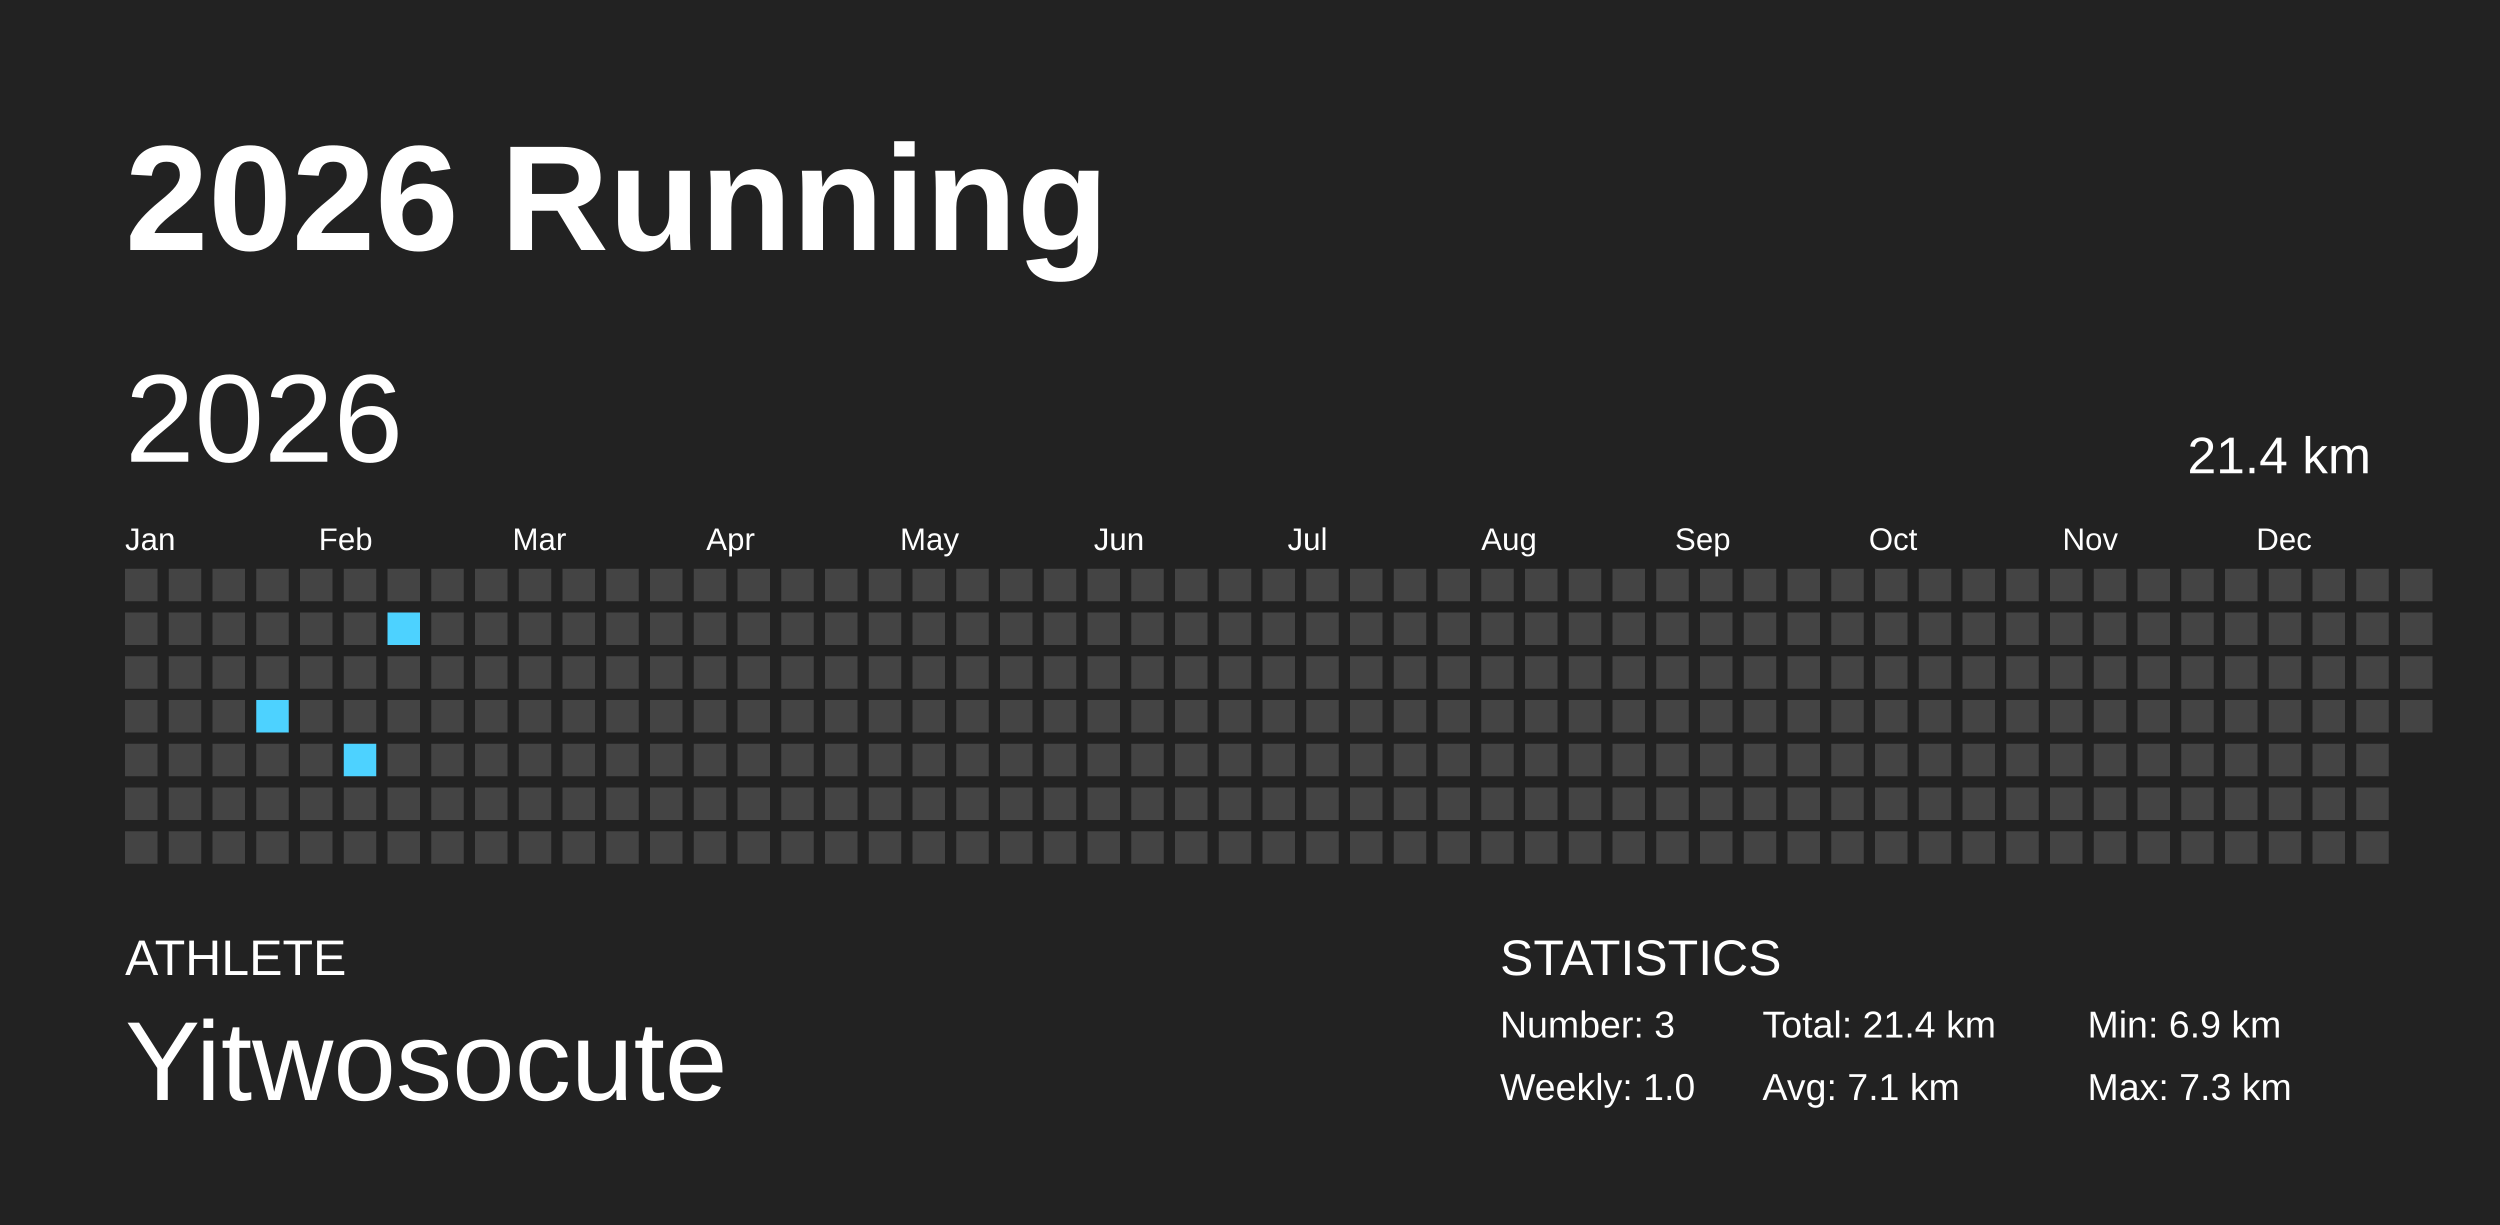
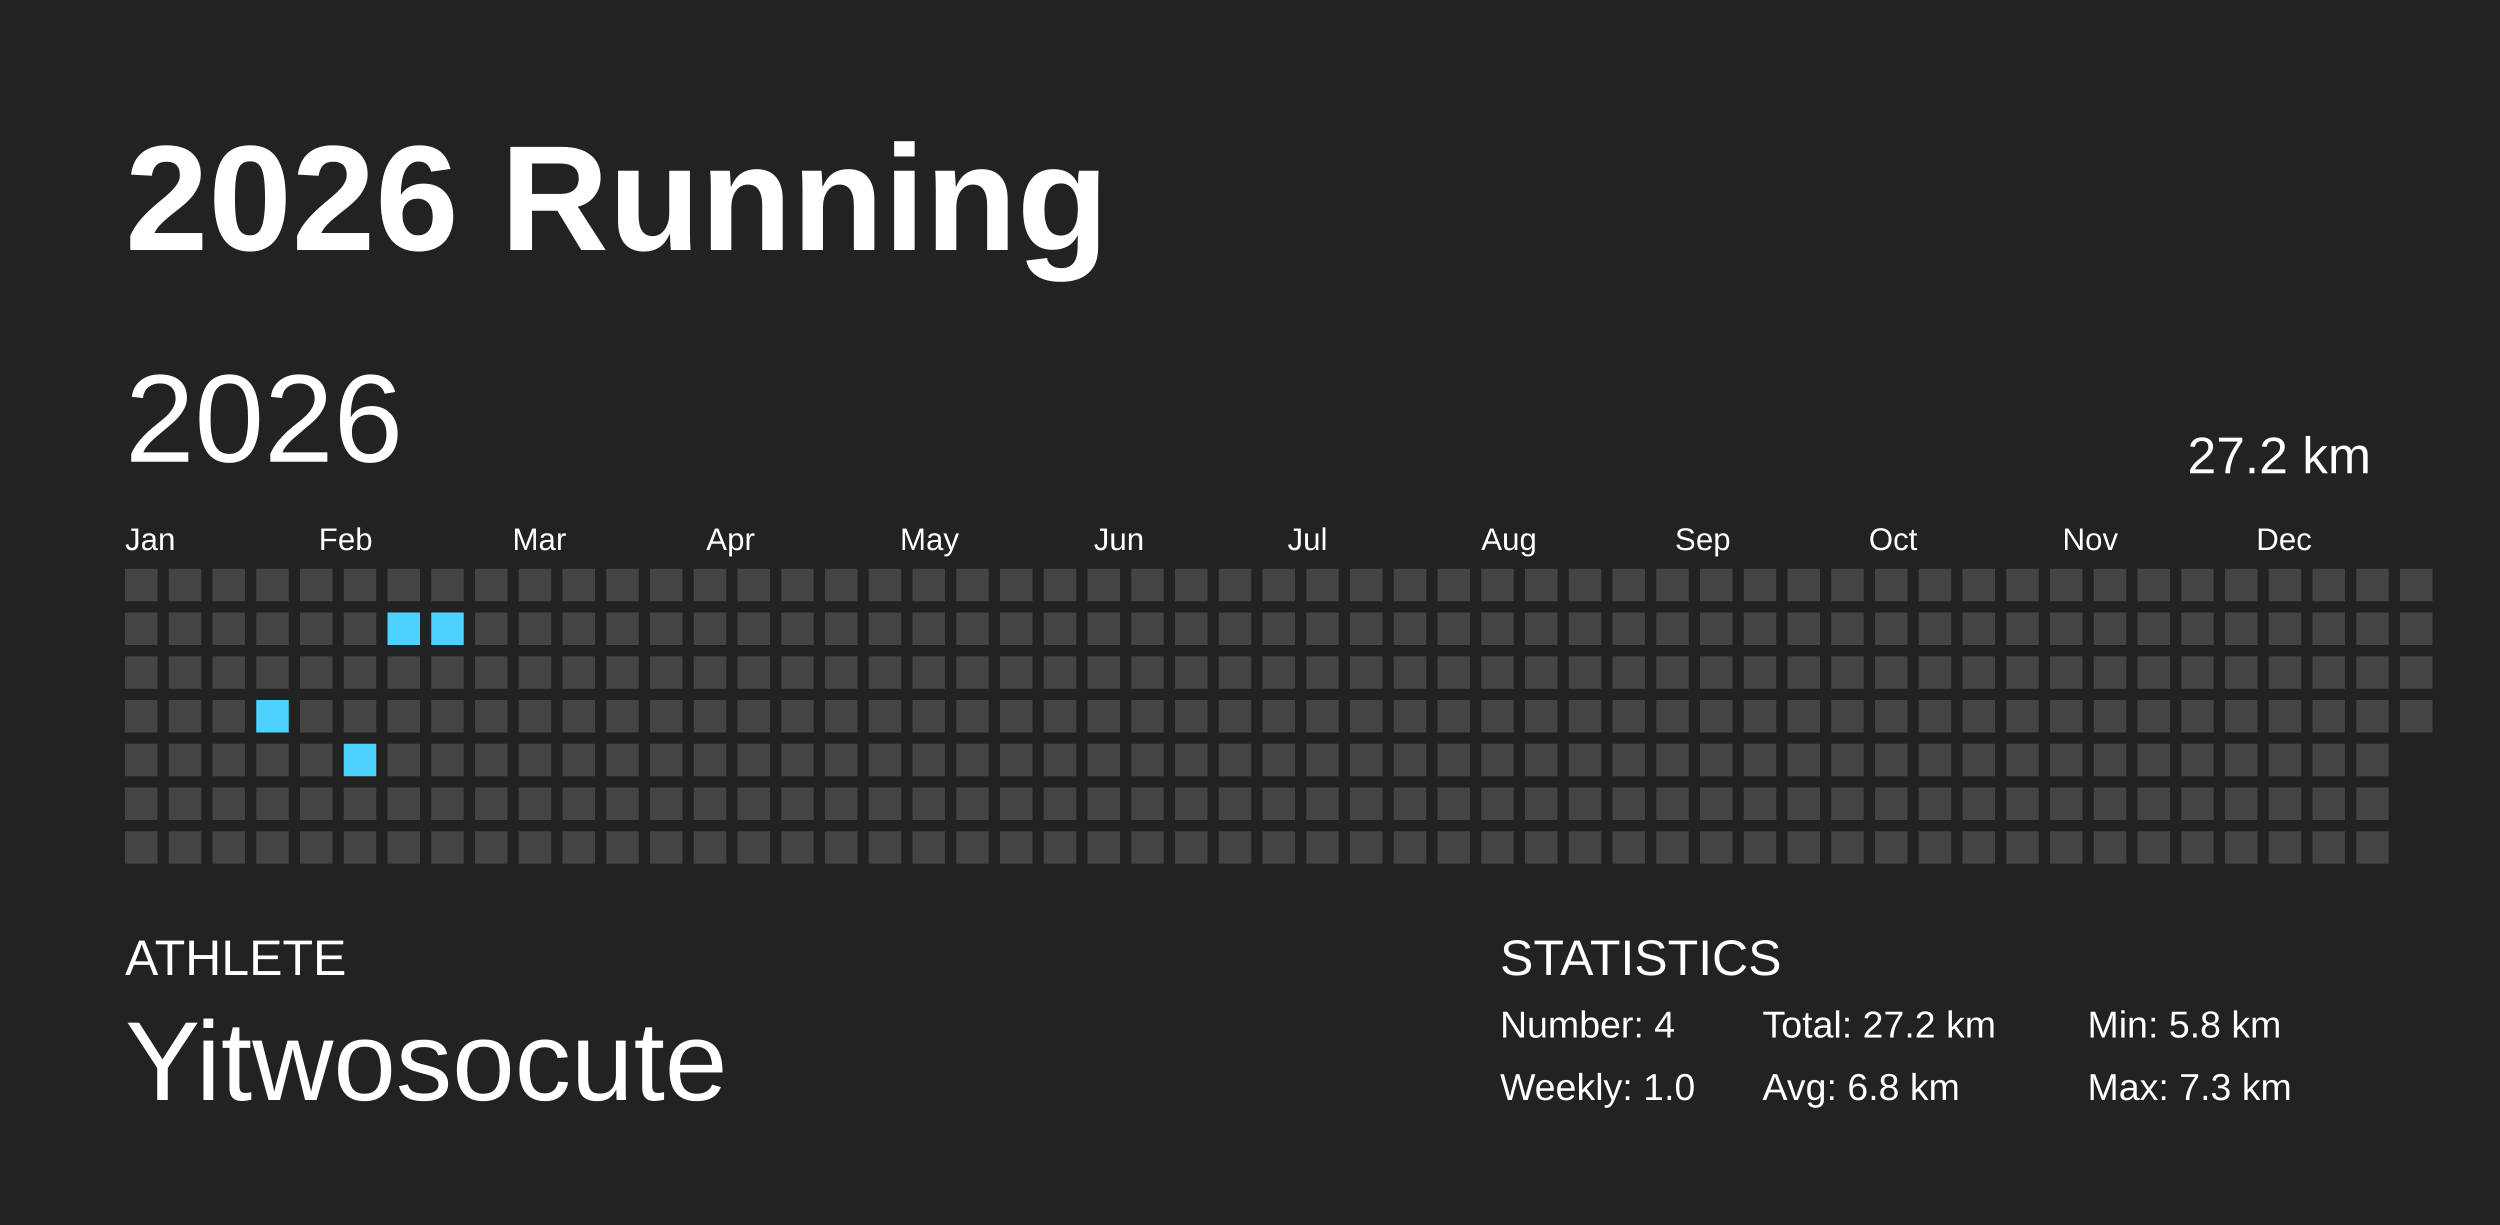
<svg xmlns="http://www.w3.org/2000/svg" baseProfile="full" height="98mm" version="1.1" viewBox="0,0,200,98" width="200mm">
  <defs />
  <rect fill="#222222" height="98" width="200" x="0" y="0" />
  <text fill="#FFFFFF" style="font-size:12px; font-family:Arial; font-weight:bold;" x="10" y="20">2026 Running</text>
  <text fill="#FFFFFF" style="font-size:4px; font-family:Arial" x="10" y="78">ATHLETE</text>
  <text fill="#FFFFFF" style="font-size:9px; font-family:Arial" x="10" y="88">Yitwosocute</text>
  <text fill="#FFFFFF" style="font-size:4px; font-family:Arial" x="120" y="78">STATISTICS</text>
-   <text fill="#FFFFFF" style="font-size:3px; font-family:Arial" x="120" y="83">Number: 3</text>
+   <text fill="#FFFFFF" style="font-size:3px; font-family:Arial" x="120" y="83">Number: 4</text>
  <text fill="#FFFFFF" style="font-size:3px; font-family:Arial" x="120" y="88">Weekly: 1.0</text>
-   <text fill="#FFFFFF" style="font-size:3px; font-family:Arial" x="141" y="83">Total: 21.4 km</text>
-   <text fill="#FFFFFF" style="font-size:3px; font-family:Arial" x="141" y="88">Avg: 7.1 km</text>
-   <text fill="#FFFFFF" style="font-size:3px; font-family:Arial" x="167" y="83">Min: 6.9 km</text>
+   <text fill="#FFFFFF" style="font-size:3px; font-family:Arial" x="141" y="83">Total: 27.2 km</text>
+   <text fill="#FFFFFF" style="font-size:3px; font-family:Arial" x="141" y="88">Avg: 6.8 km</text>
+   <text fill="#FFFFFF" style="font-size:3px; font-family:Arial" x="167" y="83">Min: 5.8 km</text>
  <text fill="#FFFFFF" style="font-size:3px; font-family:Arial" x="167" y="88">Max: 7.3 km</text>
  <text dominant-baseline="hanging" fill="#FFFFFF" style="font-size:10.0px; font-family:Arial;" x="10" y="30">2026</text>
-   <text dominant-baseline="hanging" fill="#FFFFFF" style="font-size:4.125px; font-family:Arial;" x="175" y="35">21.4 km</text>
+   <text dominant-baseline="hanging" fill="#FFFFFF" style="font-size:4.125px; font-family:Arial;" x="175" y="35">27.2 km</text>
  <text fill="#FFFFFF" style="font-size:2.5px; font-family:Arial" x="10.0" y="44">Jan</text>
  <text fill="#FFFFFF" style="font-size:2.5px; font-family:Arial" x="25.5" y="44">Feb</text>
  <text fill="#FFFFFF" style="font-size:2.5px; font-family:Arial" x="41.0" y="44">Mar</text>
  <text fill="#FFFFFF" style="font-size:2.5px; font-family:Arial" x="56.5" y="44">Apr</text>
  <text fill="#FFFFFF" style="font-size:2.5px; font-family:Arial" x="72.0" y="44">May</text>
  <text fill="#FFFFFF" style="font-size:2.5px; font-family:Arial" x="87.5" y="44">Jun</text>
  <text fill="#FFFFFF" style="font-size:2.5px; font-family:Arial" x="103.0" y="44">Jul</text>
  <text fill="#FFFFFF" style="font-size:2.5px; font-family:Arial" x="118.5" y="44">Aug</text>
  <text fill="#FFFFFF" style="font-size:2.5px; font-family:Arial" x="134.0" y="44">Sep</text>
  <text fill="#FFFFFF" style="font-size:2.5px; font-family:Arial" x="149.5" y="44">Oct</text>
  <text fill="#FFFFFF" style="font-size:2.5px; font-family:Arial" x="165.0" y="44">Nov</text>
  <text fill="#FFFFFF" style="font-size:2.5px; font-family:Arial" x="180.5" y="44">Dec</text>
  <rect fill="#444444" height="2.6" width="2.6" x="10.0" y="45.5" />
  <rect fill="#444444" height="2.6" width="2.6" x="10.0" y="49.0" />
  <rect fill="#444444" height="2.6" width="2.6" x="10.0" y="52.5" />
  <rect fill="#444444" height="2.6" width="2.6" x="10.0" y="56.0" />
  <rect fill="#444444" height="2.6" width="2.6" x="10.0" y="59.5" />
  <rect fill="#444444" height="2.6" width="2.6" x="10.0" y="63.0" />
  <rect fill="#444444" height="2.6" width="2.6" x="10.0" y="66.5" />
  <rect fill="#444444" height="2.6" width="2.6" x="13.5" y="45.5" />
  <rect fill="#444444" height="2.6" width="2.6" x="13.5" y="49.0" />
  <rect fill="#444444" height="2.6" width="2.6" x="13.5" y="52.5" />
  <rect fill="#444444" height="2.6" width="2.6" x="13.5" y="56.0" />
  <rect fill="#444444" height="2.6" width="2.6" x="13.5" y="59.5" />
  <rect fill="#444444" height="2.6" width="2.6" x="13.5" y="63.0" />
  <rect fill="#444444" height="2.6" width="2.6" x="13.5" y="66.5" />
  <rect fill="#444444" height="2.6" width="2.6" x="17.0" y="45.5" />
  <rect fill="#444444" height="2.6" width="2.6" x="17.0" y="49.0" />
  <rect fill="#444444" height="2.6" width="2.6" x="17.0" y="52.5" />
  <rect fill="#444444" height="2.6" width="2.6" x="17.0" y="56.0" />
  <rect fill="#444444" height="2.6" width="2.6" x="17.0" y="59.5" />
  <rect fill="#444444" height="2.6" width="2.6" x="17.0" y="63.0" />
  <rect fill="#444444" height="2.6" width="2.6" x="17.0" y="66.5" />
  <rect fill="#444444" height="2.6" width="2.6" x="20.5" y="45.5" />
  <rect fill="#444444" height="2.6" width="2.6" x="20.5" y="49.0" />
  <rect fill="#444444" height="2.6" width="2.6" x="20.5" y="52.5" />
  <rect fill="#4dd2ff" height="2.6" width="2.6" x="20.5" y="56.0" />
  <rect fill="#444444" height="2.6" width="2.6" x="20.5" y="59.5" />
  <rect fill="#444444" height="2.6" width="2.6" x="20.5" y="63.0" />
  <rect fill="#444444" height="2.6" width="2.6" x="20.5" y="66.5" />
  <rect fill="#444444" height="2.6" width="2.6" x="24.0" y="45.5" />
  <rect fill="#444444" height="2.6" width="2.6" x="24.0" y="49.0" />
  <rect fill="#444444" height="2.6" width="2.6" x="24.0" y="52.5" />
  <rect fill="#444444" height="2.6" width="2.6" x="24.0" y="56.0" />
  <rect fill="#444444" height="2.6" width="2.6" x="24.0" y="59.5" />
  <rect fill="#444444" height="2.6" width="2.6" x="24.0" y="63.0" />
  <rect fill="#444444" height="2.6" width="2.6" x="24.0" y="66.5" />
  <rect fill="#444444" height="2.6" width="2.6" x="27.5" y="45.5" />
  <rect fill="#444444" height="2.6" width="2.6" x="27.5" y="49.0" />
  <rect fill="#444444" height="2.6" width="2.6" x="27.5" y="52.5" />
  <rect fill="#444444" height="2.6" width="2.6" x="27.5" y="56.0" />
  <rect fill="#4dd2ff" height="2.6" width="2.6" x="27.5" y="59.5" />
  <rect fill="#444444" height="2.6" width="2.6" x="27.5" y="63.0" />
  <rect fill="#444444" height="2.6" width="2.6" x="27.5" y="66.5" />
  <rect fill="#444444" height="2.6" width="2.6" x="31.0" y="45.5" />
  <rect fill="#4dd2ff" height="2.6" width="2.6" x="31.0" y="49.0" />
  <rect fill="#444444" height="2.6" width="2.6" x="31.0" y="52.5" />
  <rect fill="#444444" height="2.6" width="2.6" x="31.0" y="56.0" />
  <rect fill="#444444" height="2.6" width="2.6" x="31.0" y="59.5" />
  <rect fill="#444444" height="2.6" width="2.6" x="31.0" y="63.0" />
  <rect fill="#444444" height="2.6" width="2.6" x="31.0" y="66.5" />
  <rect fill="#444444" height="2.6" width="2.6" x="34.5" y="45.5" />
-   <rect fill="#444444" height="2.6" width="2.6" x="34.5" y="49.0" />
+   <rect fill="#4dd2ff" height="2.6" width="2.6" x="34.5" y="49.0" />
  <rect fill="#444444" height="2.6" width="2.6" x="34.5" y="52.5" />
  <rect fill="#444444" height="2.6" width="2.6" x="34.5" y="56.0" />
  <rect fill="#444444" height="2.6" width="2.6" x="34.5" y="59.5" />
  <rect fill="#444444" height="2.6" width="2.6" x="34.5" y="63.0" />
  <rect fill="#444444" height="2.6" width="2.6" x="34.5" y="66.5" />
  <rect fill="#444444" height="2.6" width="2.6" x="38.0" y="45.5" />
  <rect fill="#444444" height="2.6" width="2.6" x="38.0" y="49.0" />
  <rect fill="#444444" height="2.6" width="2.6" x="38.0" y="52.5" />
  <rect fill="#444444" height="2.6" width="2.6" x="38.0" y="56.0" />
  <rect fill="#444444" height="2.6" width="2.6" x="38.0" y="59.5" />
  <rect fill="#444444" height="2.6" width="2.6" x="38.0" y="63.0" />
  <rect fill="#444444" height="2.6" width="2.6" x="38.0" y="66.5" />
  <rect fill="#444444" height="2.6" width="2.6" x="41.5" y="45.5" />
  <rect fill="#444444" height="2.6" width="2.6" x="41.5" y="49.0" />
  <rect fill="#444444" height="2.6" width="2.6" x="41.5" y="52.5" />
  <rect fill="#444444" height="2.6" width="2.6" x="41.5" y="56.0" />
  <rect fill="#444444" height="2.6" width="2.6" x="41.5" y="59.5" />
  <rect fill="#444444" height="2.6" width="2.6" x="41.5" y="63.0" />
  <rect fill="#444444" height="2.6" width="2.6" x="41.5" y="66.5" />
  <rect fill="#444444" height="2.6" width="2.6" x="45.0" y="45.5" />
  <rect fill="#444444" height="2.6" width="2.6" x="45.0" y="49.0" />
  <rect fill="#444444" height="2.6" width="2.6" x="45.0" y="52.5" />
  <rect fill="#444444" height="2.6" width="2.6" x="45.0" y="56.0" />
  <rect fill="#444444" height="2.6" width="2.6" x="45.0" y="59.5" />
  <rect fill="#444444" height="2.6" width="2.6" x="45.0" y="63.0" />
  <rect fill="#444444" height="2.6" width="2.6" x="45.0" y="66.5" />
  <rect fill="#444444" height="2.6" width="2.6" x="48.5" y="45.5" />
  <rect fill="#444444" height="2.6" width="2.6" x="48.5" y="49.0" />
  <rect fill="#444444" height="2.6" width="2.6" x="48.5" y="52.5" />
  <rect fill="#444444" height="2.6" width="2.6" x="48.5" y="56.0" />
  <rect fill="#444444" height="2.6" width="2.6" x="48.5" y="59.5" />
  <rect fill="#444444" height="2.6" width="2.6" x="48.5" y="63.0" />
  <rect fill="#444444" height="2.6" width="2.6" x="48.5" y="66.5" />
  <rect fill="#444444" height="2.6" width="2.6" x="52.0" y="45.5" />
  <rect fill="#444444" height="2.6" width="2.6" x="52.0" y="49.0" />
  <rect fill="#444444" height="2.6" width="2.6" x="52.0" y="52.5" />
  <rect fill="#444444" height="2.6" width="2.6" x="52.0" y="56.0" />
  <rect fill="#444444" height="2.6" width="2.6" x="52.0" y="59.5" />
  <rect fill="#444444" height="2.6" width="2.6" x="52.0" y="63.0" />
  <rect fill="#444444" height="2.6" width="2.6" x="52.0" y="66.5" />
  <rect fill="#444444" height="2.6" width="2.6" x="55.5" y="45.5" />
  <rect fill="#444444" height="2.6" width="2.6" x="55.5" y="49.0" />
  <rect fill="#444444" height="2.6" width="2.6" x="55.5" y="52.5" />
  <rect fill="#444444" height="2.6" width="2.6" x="55.5" y="56.0" />
  <rect fill="#444444" height="2.6" width="2.6" x="55.5" y="59.5" />
  <rect fill="#444444" height="2.6" width="2.6" x="55.5" y="63.0" />
  <rect fill="#444444" height="2.6" width="2.6" x="55.5" y="66.5" />
  <rect fill="#444444" height="2.6" width="2.6" x="59.0" y="45.5" />
  <rect fill="#444444" height="2.6" width="2.6" x="59.0" y="49.0" />
  <rect fill="#444444" height="2.6" width="2.6" x="59.0" y="52.5" />
  <rect fill="#444444" height="2.6" width="2.6" x="59.0" y="56.0" />
  <rect fill="#444444" height="2.6" width="2.6" x="59.0" y="59.5" />
  <rect fill="#444444" height="2.6" width="2.6" x="59.0" y="63.0" />
  <rect fill="#444444" height="2.6" width="2.6" x="59.0" y="66.5" />
  <rect fill="#444444" height="2.6" width="2.6" x="62.5" y="45.5" />
  <rect fill="#444444" height="2.6" width="2.6" x="62.5" y="49.0" />
  <rect fill="#444444" height="2.6" width="2.6" x="62.5" y="52.5" />
  <rect fill="#444444" height="2.6" width="2.6" x="62.5" y="56.0" />
  <rect fill="#444444" height="2.6" width="2.6" x="62.5" y="59.5" />
  <rect fill="#444444" height="2.6" width="2.6" x="62.5" y="63.0" />
  <rect fill="#444444" height="2.6" width="2.6" x="62.5" y="66.5" />
  <rect fill="#444444" height="2.6" width="2.6" x="66.0" y="45.5" />
  <rect fill="#444444" height="2.6" width="2.6" x="66.0" y="49.0" />
  <rect fill="#444444" height="2.6" width="2.6" x="66.0" y="52.5" />
  <rect fill="#444444" height="2.6" width="2.6" x="66.0" y="56.0" />
  <rect fill="#444444" height="2.6" width="2.6" x="66.0" y="59.5" />
  <rect fill="#444444" height="2.6" width="2.6" x="66.0" y="63.0" />
  <rect fill="#444444" height="2.6" width="2.6" x="66.0" y="66.5" />
  <rect fill="#444444" height="2.6" width="2.6" x="69.5" y="45.5" />
  <rect fill="#444444" height="2.6" width="2.6" x="69.5" y="49.0" />
  <rect fill="#444444" height="2.6" width="2.6" x="69.5" y="52.5" />
  <rect fill="#444444" height="2.6" width="2.6" x="69.5" y="56.0" />
  <rect fill="#444444" height="2.6" width="2.6" x="69.5" y="59.5" />
  <rect fill="#444444" height="2.6" width="2.6" x="69.5" y="63.0" />
  <rect fill="#444444" height="2.6" width="2.6" x="69.5" y="66.5" />
  <rect fill="#444444" height="2.6" width="2.6" x="73.0" y="45.5" />
  <rect fill="#444444" height="2.6" width="2.6" x="73.0" y="49.0" />
  <rect fill="#444444" height="2.6" width="2.6" x="73.0" y="52.5" />
  <rect fill="#444444" height="2.6" width="2.6" x="73.0" y="56.0" />
  <rect fill="#444444" height="2.6" width="2.6" x="73.0" y="59.5" />
  <rect fill="#444444" height="2.6" width="2.6" x="73.0" y="63.0" />
  <rect fill="#444444" height="2.6" width="2.6" x="73.0" y="66.5" />
  <rect fill="#444444" height="2.6" width="2.6" x="76.5" y="45.5" />
  <rect fill="#444444" height="2.6" width="2.6" x="76.5" y="49.0" />
  <rect fill="#444444" height="2.6" width="2.6" x="76.5" y="52.5" />
  <rect fill="#444444" height="2.6" width="2.6" x="76.5" y="56.0" />
  <rect fill="#444444" height="2.6" width="2.6" x="76.5" y="59.5" />
  <rect fill="#444444" height="2.6" width="2.6" x="76.5" y="63.0" />
  <rect fill="#444444" height="2.6" width="2.6" x="76.5" y="66.5" />
  <rect fill="#444444" height="2.6" width="2.6" x="80.0" y="45.5" />
  <rect fill="#444444" height="2.6" width="2.6" x="80.0" y="49.0" />
  <rect fill="#444444" height="2.6" width="2.6" x="80.0" y="52.5" />
  <rect fill="#444444" height="2.6" width="2.6" x="80.0" y="56.0" />
  <rect fill="#444444" height="2.6" width="2.6" x="80.0" y="59.5" />
  <rect fill="#444444" height="2.6" width="2.6" x="80.0" y="63.0" />
  <rect fill="#444444" height="2.6" width="2.6" x="80.0" y="66.5" />
  <rect fill="#444444" height="2.6" width="2.6" x="83.5" y="45.5" />
  <rect fill="#444444" height="2.6" width="2.6" x="83.5" y="49.0" />
  <rect fill="#444444" height="2.6" width="2.6" x="83.5" y="52.5" />
  <rect fill="#444444" height="2.6" width="2.6" x="83.5" y="56.0" />
  <rect fill="#444444" height="2.6" width="2.6" x="83.5" y="59.5" />
  <rect fill="#444444" height="2.6" width="2.6" x="83.5" y="63.0" />
  <rect fill="#444444" height="2.6" width="2.6" x="83.5" y="66.5" />
  <rect fill="#444444" height="2.6" width="2.6" x="87.0" y="45.5" />
  <rect fill="#444444" height="2.6" width="2.6" x="87.0" y="49.0" />
  <rect fill="#444444" height="2.6" width="2.6" x="87.0" y="52.5" />
  <rect fill="#444444" height="2.6" width="2.6" x="87.0" y="56.0" />
  <rect fill="#444444" height="2.6" width="2.6" x="87.0" y="59.5" />
  <rect fill="#444444" height="2.6" width="2.6" x="87.0" y="63.0" />
  <rect fill="#444444" height="2.6" width="2.6" x="87.0" y="66.5" />
  <rect fill="#444444" height="2.6" width="2.6" x="90.5" y="45.5" />
  <rect fill="#444444" height="2.6" width="2.6" x="90.5" y="49.0" />
  <rect fill="#444444" height="2.6" width="2.6" x="90.5" y="52.5" />
  <rect fill="#444444" height="2.6" width="2.6" x="90.5" y="56.0" />
  <rect fill="#444444" height="2.6" width="2.6" x="90.5" y="59.5" />
  <rect fill="#444444" height="2.6" width="2.6" x="90.5" y="63.0" />
  <rect fill="#444444" height="2.6" width="2.6" x="90.5" y="66.5" />
  <rect fill="#444444" height="2.6" width="2.6" x="94.0" y="45.5" />
  <rect fill="#444444" height="2.6" width="2.6" x="94.0" y="49.0" />
  <rect fill="#444444" height="2.6" width="2.6" x="94.0" y="52.5" />
  <rect fill="#444444" height="2.6" width="2.6" x="94.0" y="56.0" />
  <rect fill="#444444" height="2.6" width="2.6" x="94.0" y="59.5" />
  <rect fill="#444444" height="2.6" width="2.6" x="94.0" y="63.0" />
  <rect fill="#444444" height="2.6" width="2.6" x="94.0" y="66.5" />
  <rect fill="#444444" height="2.6" width="2.6" x="97.5" y="45.5" />
  <rect fill="#444444" height="2.6" width="2.6" x="97.5" y="49.0" />
  <rect fill="#444444" height="2.6" width="2.6" x="97.5" y="52.5" />
  <rect fill="#444444" height="2.6" width="2.6" x="97.5" y="56.0" />
  <rect fill="#444444" height="2.6" width="2.6" x="97.5" y="59.5" />
  <rect fill="#444444" height="2.6" width="2.6" x="97.5" y="63.0" />
  <rect fill="#444444" height="2.6" width="2.6" x="97.5" y="66.5" />
  <rect fill="#444444" height="2.6" width="2.6" x="101.0" y="45.5" />
  <rect fill="#444444" height="2.6" width="2.6" x="101.0" y="49.0" />
  <rect fill="#444444" height="2.6" width="2.6" x="101.0" y="52.5" />
  <rect fill="#444444" height="2.6" width="2.6" x="101.0" y="56.0" />
  <rect fill="#444444" height="2.6" width="2.6" x="101.0" y="59.5" />
  <rect fill="#444444" height="2.6" width="2.6" x="101.0" y="63.0" />
  <rect fill="#444444" height="2.6" width="2.6" x="101.0" y="66.5" />
  <rect fill="#444444" height="2.6" width="2.6" x="104.5" y="45.5" />
  <rect fill="#444444" height="2.6" width="2.6" x="104.5" y="49.0" />
  <rect fill="#444444" height="2.6" width="2.6" x="104.5" y="52.5" />
  <rect fill="#444444" height="2.6" width="2.6" x="104.5" y="56.0" />
  <rect fill="#444444" height="2.6" width="2.6" x="104.5" y="59.5" />
  <rect fill="#444444" height="2.6" width="2.6" x="104.5" y="63.0" />
  <rect fill="#444444" height="2.6" width="2.6" x="104.5" y="66.5" />
  <rect fill="#444444" height="2.6" width="2.6" x="108.0" y="45.5" />
  <rect fill="#444444" height="2.6" width="2.6" x="108.0" y="49.0" />
  <rect fill="#444444" height="2.6" width="2.6" x="108.0" y="52.5" />
  <rect fill="#444444" height="2.6" width="2.6" x="108.0" y="56.0" />
  <rect fill="#444444" height="2.6" width="2.6" x="108.0" y="59.5" />
  <rect fill="#444444" height="2.6" width="2.6" x="108.0" y="63.0" />
  <rect fill="#444444" height="2.6" width="2.6" x="108.0" y="66.5" />
  <rect fill="#444444" height="2.6" width="2.6" x="111.5" y="45.5" />
  <rect fill="#444444" height="2.6" width="2.6" x="111.5" y="49.0" />
  <rect fill="#444444" height="2.6" width="2.6" x="111.5" y="52.5" />
  <rect fill="#444444" height="2.6" width="2.6" x="111.5" y="56.0" />
  <rect fill="#444444" height="2.6" width="2.6" x="111.5" y="59.5" />
  <rect fill="#444444" height="2.6" width="2.6" x="111.5" y="63.0" />
  <rect fill="#444444" height="2.6" width="2.6" x="111.5" y="66.5" />
  <rect fill="#444444" height="2.6" width="2.6" x="115.0" y="45.5" />
  <rect fill="#444444" height="2.6" width="2.6" x="115.0" y="49.0" />
  <rect fill="#444444" height="2.6" width="2.6" x="115.0" y="52.5" />
  <rect fill="#444444" height="2.6" width="2.6" x="115.0" y="56.0" />
  <rect fill="#444444" height="2.6" width="2.6" x="115.0" y="59.5" />
  <rect fill="#444444" height="2.6" width="2.6" x="115.0" y="63.0" />
  <rect fill="#444444" height="2.6" width="2.6" x="115.0" y="66.5" />
  <rect fill="#444444" height="2.6" width="2.6" x="118.5" y="45.5" />
  <rect fill="#444444" height="2.6" width="2.6" x="118.5" y="49.0" />
  <rect fill="#444444" height="2.6" width="2.6" x="118.5" y="52.5" />
  <rect fill="#444444" height="2.6" width="2.6" x="118.5" y="56.0" />
  <rect fill="#444444" height="2.6" width="2.6" x="118.5" y="59.5" />
  <rect fill="#444444" height="2.6" width="2.6" x="118.5" y="63.0" />
  <rect fill="#444444" height="2.6" width="2.6" x="118.5" y="66.5" />
  <rect fill="#444444" height="2.6" width="2.6" x="122.0" y="45.5" />
  <rect fill="#444444" height="2.6" width="2.6" x="122.0" y="49.0" />
  <rect fill="#444444" height="2.6" width="2.6" x="122.0" y="52.5" />
  <rect fill="#444444" height="2.6" width="2.6" x="122.0" y="56.0" />
  <rect fill="#444444" height="2.6" width="2.6" x="122.0" y="59.5" />
  <rect fill="#444444" height="2.6" width="2.6" x="122.0" y="63.0" />
  <rect fill="#444444" height="2.6" width="2.6" x="122.0" y="66.5" />
  <rect fill="#444444" height="2.6" width="2.6" x="125.5" y="45.5" />
  <rect fill="#444444" height="2.6" width="2.6" x="125.5" y="49.0" />
  <rect fill="#444444" height="2.6" width="2.6" x="125.5" y="52.5" />
  <rect fill="#444444" height="2.6" width="2.6" x="125.5" y="56.0" />
  <rect fill="#444444" height="2.6" width="2.6" x="125.5" y="59.5" />
  <rect fill="#444444" height="2.6" width="2.6" x="125.5" y="63.0" />
  <rect fill="#444444" height="2.6" width="2.6" x="125.5" y="66.5" />
  <rect fill="#444444" height="2.6" width="2.6" x="129.0" y="45.5" />
  <rect fill="#444444" height="2.6" width="2.6" x="129.0" y="49.0" />
  <rect fill="#444444" height="2.6" width="2.6" x="129.0" y="52.5" />
  <rect fill="#444444" height="2.6" width="2.6" x="129.0" y="56.0" />
  <rect fill="#444444" height="2.6" width="2.6" x="129.0" y="59.5" />
  <rect fill="#444444" height="2.6" width="2.6" x="129.0" y="63.0" />
  <rect fill="#444444" height="2.6" width="2.6" x="129.0" y="66.5" />
  <rect fill="#444444" height="2.6" width="2.6" x="132.5" y="45.5" />
  <rect fill="#444444" height="2.6" width="2.6" x="132.5" y="49.0" />
  <rect fill="#444444" height="2.6" width="2.6" x="132.5" y="52.5" />
  <rect fill="#444444" height="2.6" width="2.6" x="132.5" y="56.0" />
  <rect fill="#444444" height="2.6" width="2.6" x="132.5" y="59.5" />
  <rect fill="#444444" height="2.6" width="2.6" x="132.5" y="63.0" />
  <rect fill="#444444" height="2.6" width="2.6" x="132.5" y="66.5" />
  <rect fill="#444444" height="2.6" width="2.6" x="136.0" y="45.5" />
  <rect fill="#444444" height="2.6" width="2.6" x="136.0" y="49.0" />
  <rect fill="#444444" height="2.6" width="2.6" x="136.0" y="52.5" />
  <rect fill="#444444" height="2.6" width="2.6" x="136.0" y="56.0" />
  <rect fill="#444444" height="2.6" width="2.6" x="136.0" y="59.5" />
  <rect fill="#444444" height="2.6" width="2.6" x="136.0" y="63.0" />
  <rect fill="#444444" height="2.6" width="2.6" x="136.0" y="66.5" />
  <rect fill="#444444" height="2.6" width="2.6" x="139.5" y="45.5" />
  <rect fill="#444444" height="2.6" width="2.6" x="139.5" y="49.0" />
  <rect fill="#444444" height="2.6" width="2.6" x="139.5" y="52.5" />
  <rect fill="#444444" height="2.6" width="2.6" x="139.5" y="56.0" />
  <rect fill="#444444" height="2.6" width="2.6" x="139.5" y="59.5" />
  <rect fill="#444444" height="2.6" width="2.6" x="139.5" y="63.0" />
  <rect fill="#444444" height="2.6" width="2.6" x="139.5" y="66.5" />
  <rect fill="#444444" height="2.6" width="2.6" x="143.0" y="45.5" />
  <rect fill="#444444" height="2.6" width="2.6" x="143.0" y="49.0" />
  <rect fill="#444444" height="2.6" width="2.6" x="143.0" y="52.5" />
  <rect fill="#444444" height="2.6" width="2.6" x="143.0" y="56.0" />
  <rect fill="#444444" height="2.6" width="2.6" x="143.0" y="59.5" />
  <rect fill="#444444" height="2.6" width="2.6" x="143.0" y="63.0" />
  <rect fill="#444444" height="2.6" width="2.6" x="143.0" y="66.5" />
  <rect fill="#444444" height="2.6" width="2.6" x="146.5" y="45.5" />
  <rect fill="#444444" height="2.6" width="2.6" x="146.5" y="49.0" />
  <rect fill="#444444" height="2.6" width="2.6" x="146.5" y="52.5" />
  <rect fill="#444444" height="2.6" width="2.6" x="146.5" y="56.0" />
  <rect fill="#444444" height="2.6" width="2.6" x="146.5" y="59.5" />
  <rect fill="#444444" height="2.6" width="2.6" x="146.5" y="63.0" />
  <rect fill="#444444" height="2.6" width="2.6" x="146.5" y="66.5" />
  <rect fill="#444444" height="2.6" width="2.6" x="150.0" y="45.5" />
  <rect fill="#444444" height="2.6" width="2.6" x="150.0" y="49.0" />
  <rect fill="#444444" height="2.6" width="2.6" x="150.0" y="52.5" />
  <rect fill="#444444" height="2.6" width="2.6" x="150.0" y="56.0" />
  <rect fill="#444444" height="2.6" width="2.6" x="150.0" y="59.5" />
  <rect fill="#444444" height="2.6" width="2.6" x="150.0" y="63.0" />
  <rect fill="#444444" height="2.6" width="2.6" x="150.0" y="66.5" />
  <rect fill="#444444" height="2.6" width="2.6" x="153.5" y="45.5" />
  <rect fill="#444444" height="2.6" width="2.6" x="153.5" y="49.0" />
  <rect fill="#444444" height="2.6" width="2.6" x="153.5" y="52.5" />
  <rect fill="#444444" height="2.6" width="2.6" x="153.5" y="56.0" />
  <rect fill="#444444" height="2.6" width="2.6" x="153.5" y="59.5" />
  <rect fill="#444444" height="2.6" width="2.6" x="153.5" y="63.0" />
  <rect fill="#444444" height="2.6" width="2.6" x="153.5" y="66.5" />
  <rect fill="#444444" height="2.6" width="2.6" x="157.0" y="45.5" />
  <rect fill="#444444" height="2.6" width="2.6" x="157.0" y="49.0" />
  <rect fill="#444444" height="2.6" width="2.6" x="157.0" y="52.5" />
  <rect fill="#444444" height="2.6" width="2.6" x="157.0" y="56.0" />
  <rect fill="#444444" height="2.6" width="2.6" x="157.0" y="59.5" />
  <rect fill="#444444" height="2.6" width="2.6" x="157.0" y="63.0" />
  <rect fill="#444444" height="2.6" width="2.6" x="157.0" y="66.5" />
  <rect fill="#444444" height="2.6" width="2.6" x="160.5" y="45.5" />
  <rect fill="#444444" height="2.6" width="2.6" x="160.5" y="49.0" />
  <rect fill="#444444" height="2.6" width="2.6" x="160.5" y="52.5" />
  <rect fill="#444444" height="2.6" width="2.6" x="160.5" y="56.0" />
  <rect fill="#444444" height="2.6" width="2.6" x="160.5" y="59.5" />
  <rect fill="#444444" height="2.6" width="2.6" x="160.5" y="63.0" />
  <rect fill="#444444" height="2.6" width="2.6" x="160.5" y="66.5" />
  <rect fill="#444444" height="2.6" width="2.6" x="164.0" y="45.5" />
  <rect fill="#444444" height="2.6" width="2.6" x="164.0" y="49.0" />
  <rect fill="#444444" height="2.6" width="2.6" x="164.0" y="52.5" />
  <rect fill="#444444" height="2.6" width="2.6" x="164.0" y="56.0" />
  <rect fill="#444444" height="2.6" width="2.6" x="164.0" y="59.5" />
  <rect fill="#444444" height="2.6" width="2.6" x="164.0" y="63.0" />
  <rect fill="#444444" height="2.6" width="2.6" x="164.0" y="66.5" />
  <rect fill="#444444" height="2.6" width="2.6" x="167.5" y="45.5" />
  <rect fill="#444444" height="2.6" width="2.6" x="167.5" y="49.0" />
  <rect fill="#444444" height="2.6" width="2.6" x="167.5" y="52.5" />
  <rect fill="#444444" height="2.6" width="2.6" x="167.5" y="56.0" />
  <rect fill="#444444" height="2.6" width="2.6" x="167.5" y="59.5" />
  <rect fill="#444444" height="2.6" width="2.6" x="167.5" y="63.0" />
  <rect fill="#444444" height="2.6" width="2.6" x="167.5" y="66.5" />
  <rect fill="#444444" height="2.6" width="2.6" x="171.0" y="45.5" />
  <rect fill="#444444" height="2.6" width="2.6" x="171.0" y="49.0" />
  <rect fill="#444444" height="2.6" width="2.6" x="171.0" y="52.5" />
  <rect fill="#444444" height="2.6" width="2.6" x="171.0" y="56.0" />
  <rect fill="#444444" height="2.6" width="2.6" x="171.0" y="59.5" />
  <rect fill="#444444" height="2.6" width="2.6" x="171.0" y="63.0" />
  <rect fill="#444444" height="2.6" width="2.6" x="171.0" y="66.5" />
  <rect fill="#444444" height="2.6" width="2.6" x="174.5" y="45.5" />
  <rect fill="#444444" height="2.6" width="2.6" x="174.5" y="49.0" />
  <rect fill="#444444" height="2.6" width="2.6" x="174.5" y="52.5" />
  <rect fill="#444444" height="2.6" width="2.6" x="174.5" y="56.0" />
  <rect fill="#444444" height="2.6" width="2.6" x="174.5" y="59.5" />
  <rect fill="#444444" height="2.6" width="2.6" x="174.5" y="63.0" />
  <rect fill="#444444" height="2.6" width="2.6" x="174.5" y="66.5" />
  <rect fill="#444444" height="2.6" width="2.6" x="178.0" y="45.5" />
  <rect fill="#444444" height="2.6" width="2.6" x="178.0" y="49.0" />
  <rect fill="#444444" height="2.6" width="2.6" x="178.0" y="52.5" />
  <rect fill="#444444" height="2.6" width="2.6" x="178.0" y="56.0" />
  <rect fill="#444444" height="2.6" width="2.6" x="178.0" y="59.5" />
  <rect fill="#444444" height="2.6" width="2.6" x="178.0" y="63.0" />
  <rect fill="#444444" height="2.6" width="2.6" x="178.0" y="66.5" />
  <rect fill="#444444" height="2.6" width="2.6" x="181.5" y="45.5" />
  <rect fill="#444444" height="2.6" width="2.6" x="181.5" y="49.0" />
  <rect fill="#444444" height="2.6" width="2.6" x="181.5" y="52.5" />
  <rect fill="#444444" height="2.6" width="2.6" x="181.5" y="56.0" />
  <rect fill="#444444" height="2.6" width="2.6" x="181.5" y="59.5" />
  <rect fill="#444444" height="2.6" width="2.6" x="181.5" y="63.0" />
  <rect fill="#444444" height="2.6" width="2.6" x="181.5" y="66.5" />
  <rect fill="#444444" height="2.6" width="2.6" x="185.0" y="45.5" />
  <rect fill="#444444" height="2.6" width="2.6" x="185.0" y="49.0" />
  <rect fill="#444444" height="2.6" width="2.6" x="185.0" y="52.5" />
  <rect fill="#444444" height="2.6" width="2.6" x="185.0" y="56.0" />
  <rect fill="#444444" height="2.6" width="2.6" x="185.0" y="59.5" />
  <rect fill="#444444" height="2.6" width="2.6" x="185.0" y="63.0" />
  <rect fill="#444444" height="2.6" width="2.6" x="185.0" y="66.5" />
  <rect fill="#444444" height="2.6" width="2.6" x="188.5" y="45.5" />
  <rect fill="#444444" height="2.6" width="2.6" x="188.5" y="49.0" />
  <rect fill="#444444" height="2.6" width="2.6" x="188.5" y="52.5" />
  <rect fill="#444444" height="2.6" width="2.6" x="188.5" y="56.0" />
  <rect fill="#444444" height="2.6" width="2.6" x="188.5" y="59.5" />
  <rect fill="#444444" height="2.6" width="2.6" x="188.5" y="63.0" />
  <rect fill="#444444" height="2.6" width="2.6" x="188.5" y="66.5" />
  <rect fill="#444444" height="2.6" width="2.6" x="192.0" y="45.5" />
  <rect fill="#444444" height="2.6" width="2.6" x="192.0" y="49.0" />
  <rect fill="#444444" height="2.6" width="2.6" x="192.0" y="52.5" />
  <rect fill="#444444" height="2.6" width="2.6" x="192.0" y="56.0" />
</svg>
